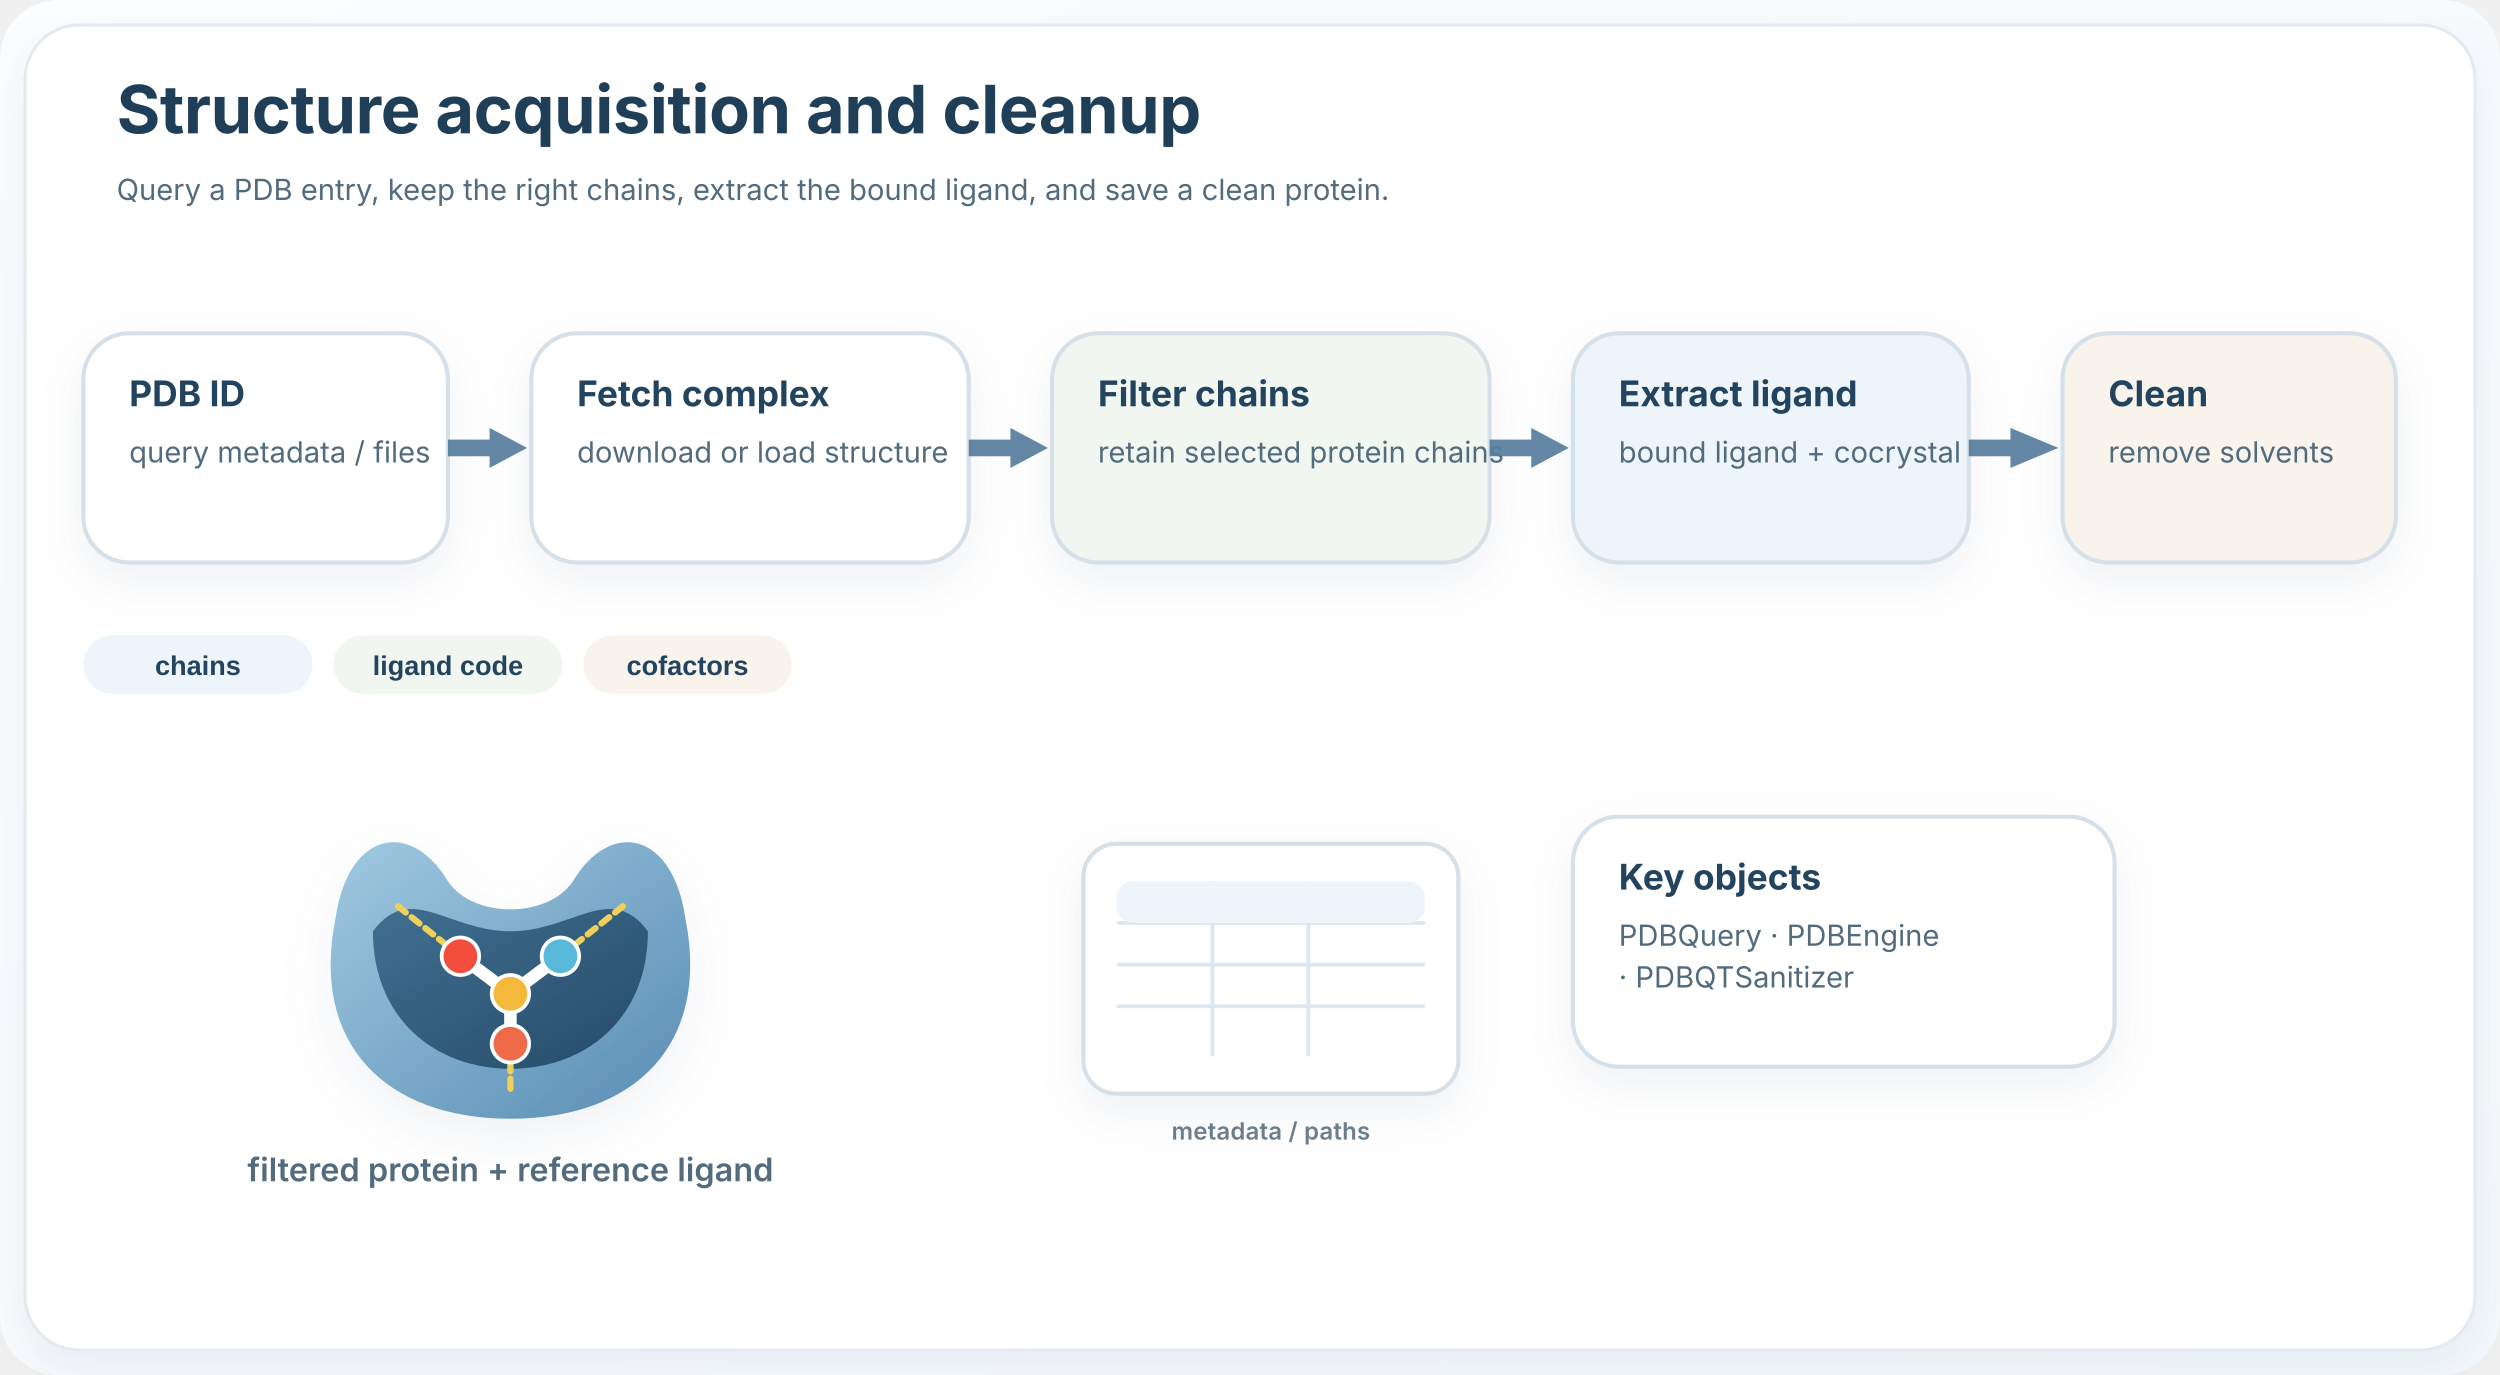
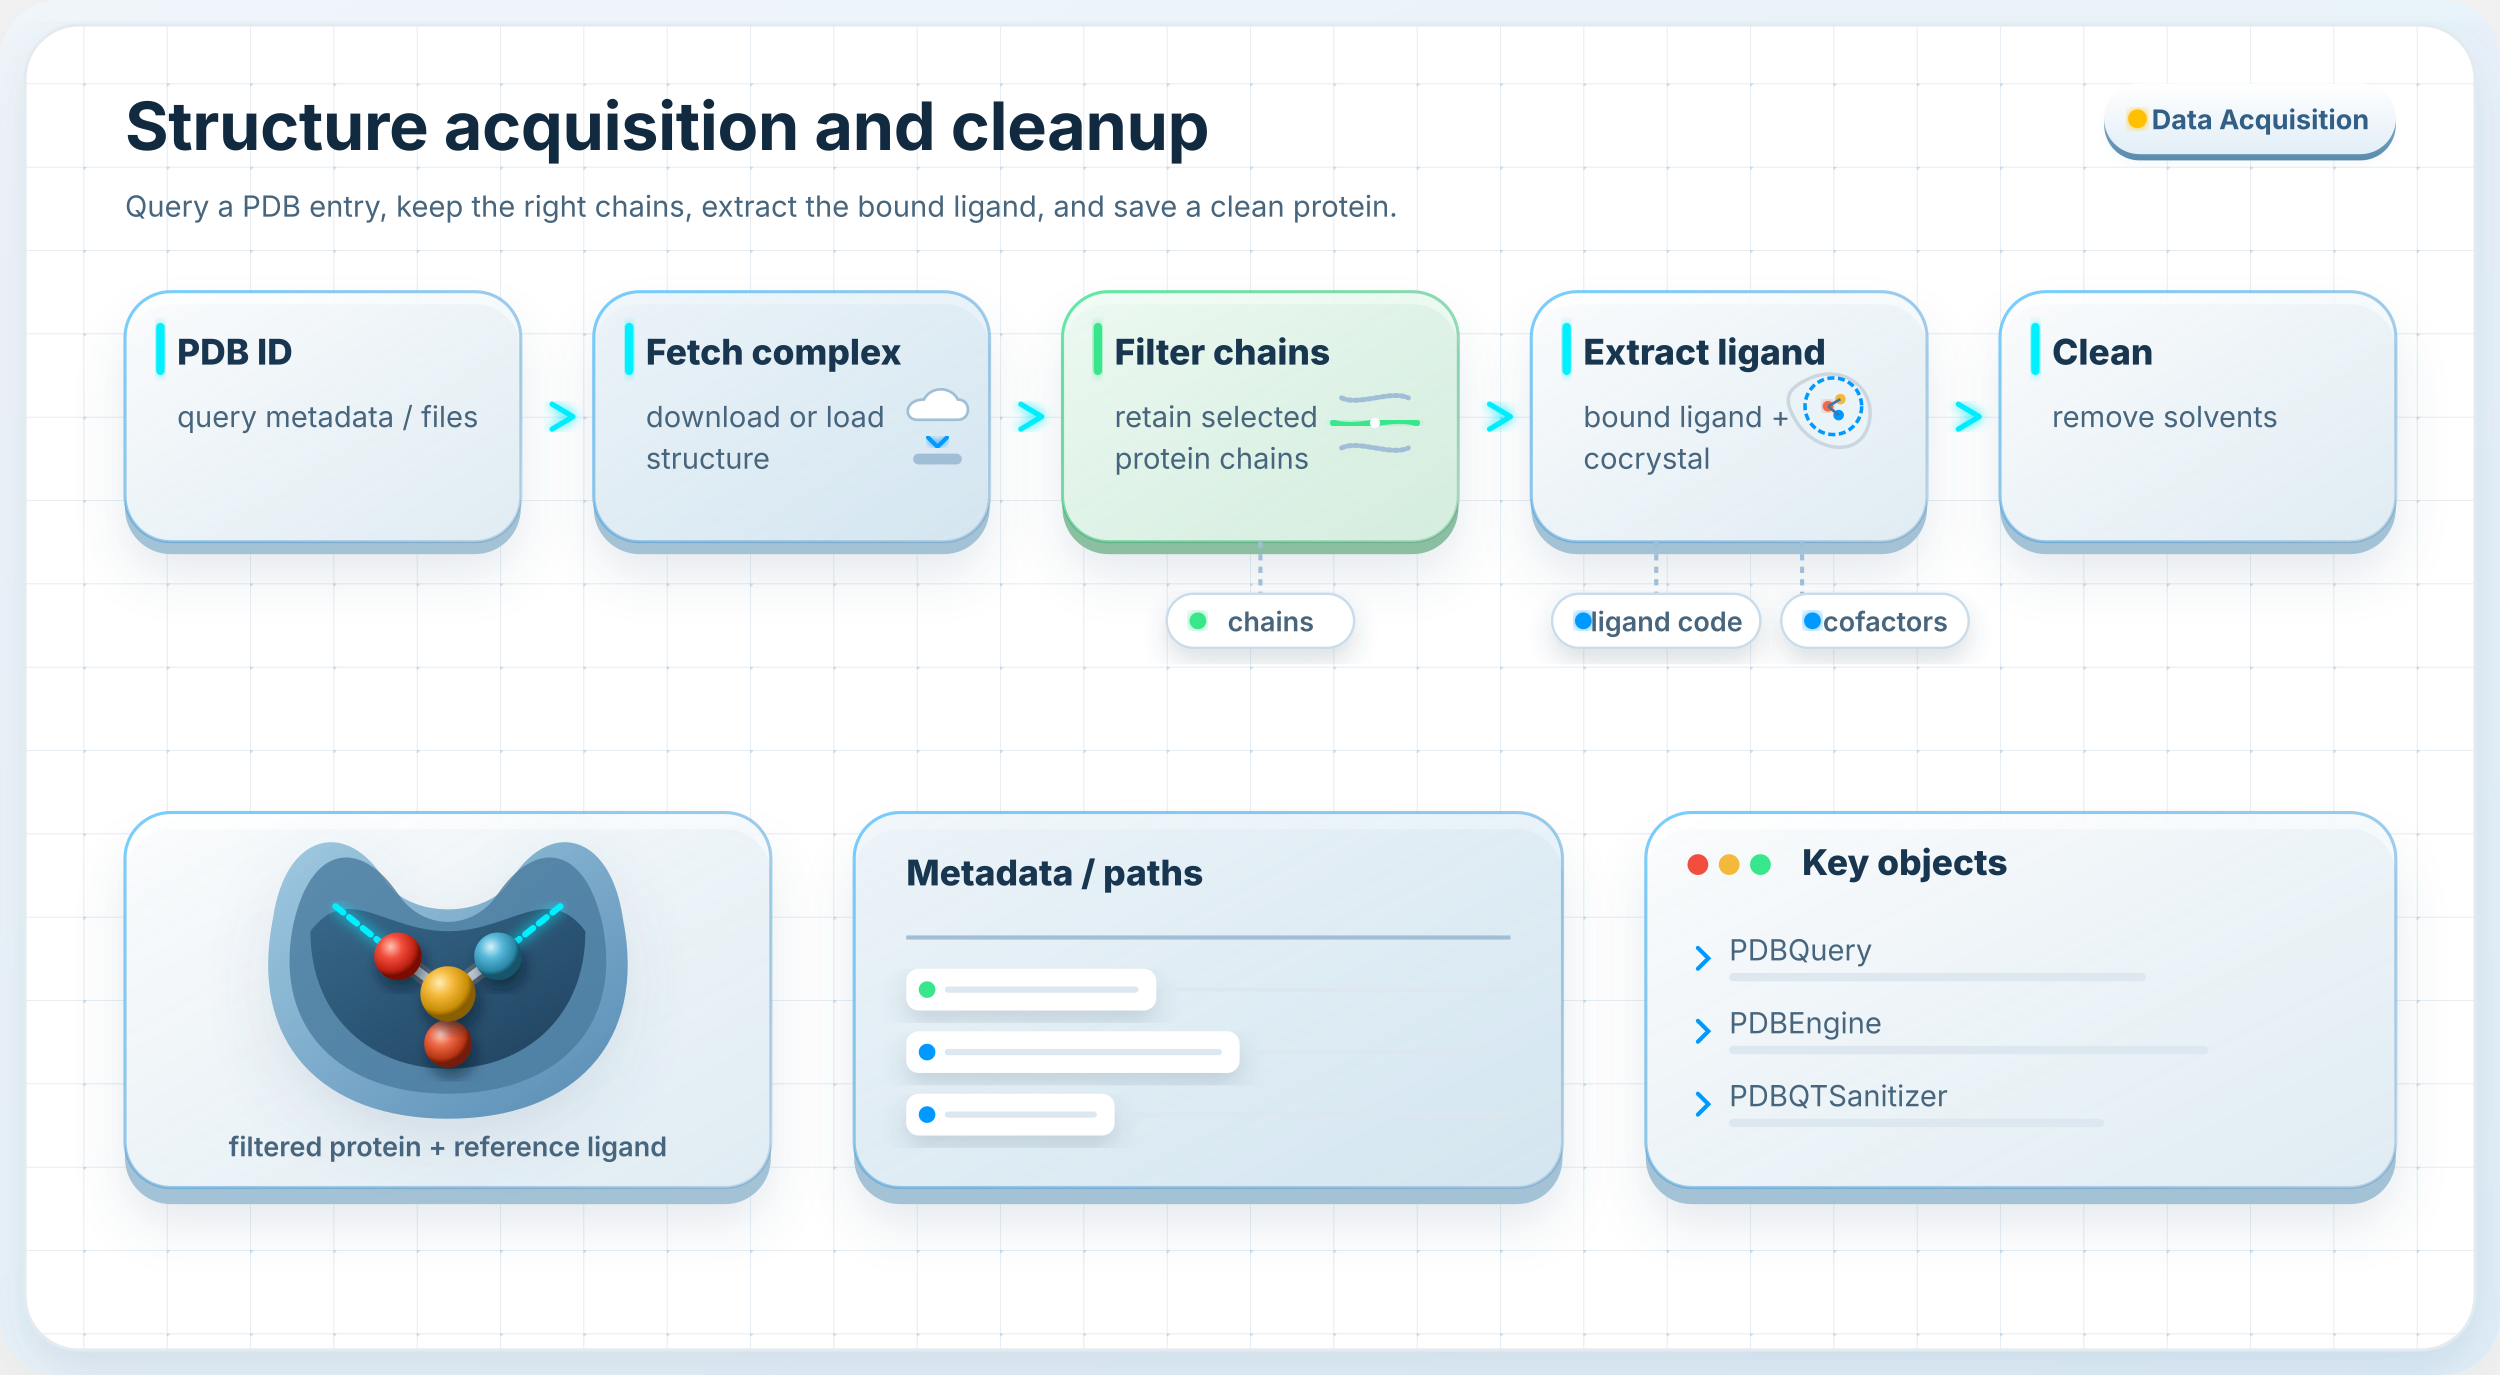
<svg xmlns="http://www.w3.org/2000/svg" width="1200" height="660" viewBox="0 0 1200 660">
  <defs>
    <linearGradient id="bggrad" x1="0" x2="1" y1="0" y2="1">
-       <stop offset="0%" stop-color="#fbfdff" />
-       <stop offset="100%" stop-color="#f4f8fb" />
+       <stop offset="0%" stop-color="#f0f5fa" />
+       <stop offset="100%" stop-color="#e0eef8" />
+     </linearGradient>
+     <linearGradient id="navygrad" x1="0" x2="1" y1="0" y2="1">
+       <stop offset="0%" stop-color="#376789" />
+       <stop offset="100%" stop-color="#1f425f" />
    </linearGradient>
    <linearGradient id="bluegrad" x1="0" x2="1" y1="0" y2="1">
      <stop offset="0%" stop-color="#9cc6df" />
      <stop offset="100%" stop-color="#4f87b0" />
    </linearGradient>
-     <linearGradient id="navygrad" x1="0" x2="1" y1="0" y2="1">
-       <stop offset="0%" stop-color="#376789" />
-       <stop offset="100%" stop-color="#1f425f" />
-     </linearGradient>
-     <linearGradient id="ambergrad" x1="0" x2="1" y1="0" y2="1">
-       <stop offset="0%" stop-color="#efcb84" />
-       <stop offset="100%" stop-color="#bf8b35" />
-     </linearGradient>
-     <linearGradient id="sagegrad" x1="0" x2="1" y1="0" y2="1">
-       <stop offset="0%" stop-color="#b7ccb2" />
-       <stop offset="100%" stop-color="#6f8969" />
-     </linearGradient>
-     <linearGradient id="stonegrad" x1="0" x2="1" y1="0" y2="1">
-       <stop offset="0%" stop-color="#d7c7af" />
-       <stop offset="100%" stop-color="#8f7758" />
-     </linearGradient>
-     <linearGradient id="dbgrad" x1="0" x2="1" y1="0" y2="1">
-       <stop offset="0%" stop-color="#8fc3e2" />
-       <stop offset="55%" stop-color="#3571a5" />
-       <stop offset="100%" stop-color="#214f76" />
-     </linearGradient>
+     <linearGradient id="glassBox" x1="0%" y1="0%" x2="100%" y2="100%">
+       <stop offset="0%" stop-color="#ffffff" stop-opacity="0.95" />
+       <stop offset="100%" stop-color="#eaf3f8" stop-opacity="0.85" />
+     </linearGradient>
+     <linearGradient id="glassBoxAccent" x1="0%" y1="0%" x2="100%" y2="100%">
+       <stop offset="0%" stop-color="#f2fcf6" stop-opacity="0.95" />
+       <stop offset="100%" stop-color="#e0f5e8" stop-opacity="0.85" />
+     </linearGradient>
+     <linearGradient id="glassBoxBlue" x1="0%" y1="0%" x2="100%" y2="100%">
+       <stop offset="0%" stop-color="#f0f6fa" stop-opacity="0.95" />
+       <stop offset="100%" stop-color="#dcecf5" stop-opacity="0.85" />
+     </linearGradient>
+     <linearGradient id="boxStroke" x1="0%" y1="0%" x2="100%" y2="100%">
+       <stop offset="0%" stop-color="#55c2ff" stop-opacity="0.8" />
+       <stop offset="100%" stop-color="#2a75b3" stop-opacity="0.2" />
+     </linearGradient>
+     <linearGradient id="boxStrokeGreen" x1="0%" y1="0%" x2="100%" y2="100%">
+       <stop offset="0%" stop-color="#38e68c" stop-opacity="0.8" />
+       <stop offset="100%" stop-color="#198a51" stop-opacity="0.2" />
+     </linearGradient>
+     <linearGradient id="pillTop" x1="0%" y1="0%" x2="0%" y2="100%">
+       <stop offset="0%" stop-color="#ffffff" />
+       <stop offset="100%" stop-color="#e2eef7" />
+     </linearGradient>
+     <linearGradient id="pillSide" x1="0%" y1="0%" x2="0%" y2="100%">
+       <stop offset="0%" stop-color="#92bcdc" />
+       <stop offset="100%" stop-color="#5a8bac" />
+     </linearGradient>
+     <radialGradient id="sphereYellow" cx="35%" cy="30%" r="60%">
+       <stop offset="0%" stop-color="#ffebb3" />
+       <stop offset="40%" stop-color="#f4b93b" />
+       <stop offset="85%" stop-color="#c98d06" />
+       <stop offset="100%" stop-color="#8a5f00" />
+     </radialGradient>
+     <radialGradient id="sphereRed" cx="35%" cy="30%" r="60%">
+       <stop offset="0%" stop-color="#ffc2b3" />
+       <stop offset="40%" stop-color="#f24d3d" />
+       <stop offset="85%" stop-color="#bd2111" />
+       <stop offset="100%" stop-color="#7a1005" />
+     </radialGradient>
+     <radialGradient id="sphereBlue" cx="35%" cy="30%" r="60%">
+       <stop offset="0%" stop-color="#d4f1fa" />
+       <stop offset="40%" stop-color="#57b8d9" />
+       <stop offset="85%" stop-color="#2a86a6" />
+       <stop offset="100%" stop-color="#14546b" />
+     </radialGradient>
+     <radialGradient id="sphereOrange" cx="35%" cy="30%" r="60%">
+       <stop offset="0%" stop-color="#ffd1c2" />
+       <stop offset="40%" stop-color="#ef6a48" />
+       <stop offset="85%" stop-color="#b83614" />
+       <stop offset="100%" stop-color="#751e08" />
+     </radialGradient>
+     <pattern id="cyberGrid" width="40" height="40" patternUnits="userSpaceOnUse">
+       <path d="M 40 0 L 0 0 0 40" fill="none" stroke="#cddce8" stroke-width="0.8" opacity="0.6" />
+       <circle cx="0" cy="0" r="1.5" fill="#a9c2d6" opacity="0.5" />
+     </pattern>
    <filter id="softshadow" x="-20%" y="-20%" width="140%" height="160%">
-       <feDropShadow dx="0" dy="8" stdDeviation="10" flood-color="#7c92a6" flood-opacity="0.12" />
+       <feDropShadow dx="0" dy="10" stdDeviation="12" flood-color="#4d6f8f" flood-opacity="0.15" />
    </filter>
    <filter id="innershadow" x="-20%" y="-20%" width="140%" height="140%">
      <feDropShadow dx="0" dy="2" stdDeviation="2" flood-color="#afbfcc" flood-opacity="0.10" />
    </filter>
+     <filter id="glow">
+       <feGaussianBlur stdDeviation="2.5" result="coloredBlur" />
+       <feMerge>
+         <feMergeNode in="coloredBlur" />
+         <feMergeNode in="SourceGraphic" />
+       </feMerge>
+     </filter>
+     <filter id="glowGreen">
+       <feGaussianBlur stdDeviation="2.5" result="coloredBlur" />
+       <feMerge>
+         <feMergeNode in="coloredBlur" />
+         <feMergeNode in="SourceGraphic" />
+       </feMerge>
+     </filter>
+     <filter id="glowRed">
+       <feGaussianBlur stdDeviation="2.5" result="coloredBlur" />
+       <feMerge>
+         <feMergeNode in="coloredBlur" />
+         <feMergeNode in="SourceGraphic" />
+       </feMerge>
+     </filter>
+     <filter id="cardShadow" x="-30%" y="-30%" width="160%" height="160%">
+       <feDropShadow dx="0" dy="6" stdDeviation="6" flood-color="#3a566e" flood-opacity="0.18" />
+     </filter>
+     <filter id="atomShadow" x="-30%" y="-30%" width="160%" height="160%">
+       <feDropShadow dx="1.5" dy="4" stdDeviation="2.5" flood-color="#051421" flood-opacity="0.5" />
+     </filter>
    <style>
-     .title{font:700 32px 'Inter','Segoe UI',Arial,sans-serif; fill:#1f3f59; letter-spacing:-0.2px}
-     .subtitle{font:600 18px 'Inter','Segoe UI',Arial,sans-serif; fill:#4274a0}
-     .label{font:700 17px 'Inter','Segoe UI',Arial,sans-serif; fill:#23445f}
-     .body{font:400 14px 'Inter','Segoe UI',Arial,sans-serif; fill:#526b7d}
-     .small{font:600 13px 'Inter','Segoe UI',Arial,sans-serif; fill:#526b7d}
+     .title{font:700 32px 'Inter','Segoe UI',Arial,sans-serif; fill:#112a40; letter-spacing:-0.2px}
+     .label{font:800 17px 'Inter','Segoe UI',Arial,sans-serif; fill:#18364f}
+     .body{font:400 14px 'Inter','Segoe UI',Arial,sans-serif; fill:#47657d}
+     .small{font:600 13px 'Inter','Segoe UI',Arial,sans-serif; fill:#47657d}
    .tiny{font:600 11.5px 'Inter','Segoe UI',Arial,sans-serif; fill:#6a7e8c; letter-spacing:0.1px}
+     .cyber-dot{fill:#ffc000}
  </style>
  </defs>
  <rect x="0" y="0" width="1200" height="660" rx="28" fill="url(#bggrad)" />
-   <rect x="12" y="12" width="1176" height="636" rx="26" fill="#ffffff" stroke="#e3ebf1" stroke-width="1.5" filter="url(#softshadow)" />
-   <text x="56" y="64" class="title">Structure acquisition and cleanup</text>
-   <text x="56" y="96" class="body">Query a PDB entry, keep the right chains, extract the bound ligand, and save a clean protein.</text>
-   <rect x="40" y="160" width="175" height="110" rx="22" fill="#ffffff" stroke="#d6e0e8" stroke-width="2" filter="url(#softshadow)" />
-   <text x="62" y="195" class="label">PDB ID</text>
-   <text x="62" y="222" class="body">query metadata / files</text>
-   <rect x="255" y="160" width="210" height="110" rx="22" fill="#ffffff" stroke="#d6e0e8" stroke-width="2" filter="url(#softshadow)" />
-   <text x="277" y="195" class="label">Fetch complex</text>
-   <text x="277" y="222" class="body">download or load structure</text>
-   <rect x="505" y="160" width="210" height="110" rx="22" fill="#f1f7f0" stroke="#d6e0e8" stroke-width="2" filter="url(#softshadow)" />
-   <text x="527" y="195" class="label">Filter chains</text>
-   <text x="527" y="222" class="body">retain selected protein chains</text>
-   <rect x="755" y="160" width="190" height="110" rx="22" fill="#edf5fa" stroke="#d6e0e8" stroke-width="2" filter="url(#softshadow)" />
-   <text x="777" y="195" class="label">Extract ligand</text>
-   <text x="777" y="222" class="body">bound ligand + cocrystal</text>
-   <rect x="990" y="160" width="160" height="110" rx="22" fill="#f8f4ec" stroke="#d6e0e8" stroke-width="2" filter="url(#softshadow)" />
-   <text x="1012" y="195" class="label">Clean</text>
-   <text x="1012" y="222" class="body">remove solvents</text>
-   <polygon points="215.0,219.0 235.0,219.0 235.0,224.6 253.0,215.0 235.0,205.4 235.0,211.0 215.0,211.0" fill="#567d9c" opacity="0.92" />
-   <polygon points="465.0,219.0 485.0,219.0 485.0,224.6 503.0,215.0 485.0,205.4 485.0,211.0 465.0,211.0" fill="#567d9c" opacity="0.92" />
-   <polygon points="715.0,219.0 735.0,219.0 735.0,224.6 753.0,215.0 735.0,205.4 735.0,211.0 715.0,211.0" fill="#567d9c" opacity="0.92" />
-   <polygon points="945.0,219.0 965.0,219.0 965.0,224.6 988.0,215.0 965.0,205.4 965.0,211.0 945.0,211.0" fill="#567d9c" opacity="0.92" />
-   <g transform="translate(65, -135) scale(1.2)">
-     <path d="M 80,480 C 70,530 100,560 150,560 C 200,560 230,530 220,480 C 215,445 190,440 175,465 C 165,480 135,480 125,465 C 110,440 85,445 80,480 Z" fill="url(#bluegrad)" opacity="0.95" filter="url(#softshadow)" />
-     <path d="M 95,485 C 95,520 120,540 150,540 C 180,540 205,520 205,485 C 190,465 175,485 150,485 C 125,485 110,465 95,485 Z" fill="url(#navygrad)" opacity="0.9" />
-     <line x1="130" y1="495" x2="105" y2="475" stroke="#f0d05a" stroke-width="2.5" stroke-dasharray="4,3" stroke-linecap="round" />
-     <line x1="170" y1="495" x2="195" y2="475" stroke="#f0d05a" stroke-width="2.5" stroke-dasharray="4,3" stroke-linecap="round" />
-     <line x1="150" y1="530" x2="150" y2="550" stroke="#f0d05a" stroke-width="2.5" stroke-dasharray="4,3" stroke-linecap="round" />
-     <polyline points="130,495 150,510 170,495" fill="none" stroke="#ffffff" stroke-width="5" stroke-linecap="round" stroke-linejoin="round" />
-     <line x1="150" y1="510" x2="150" y2="530" stroke="#ffffff" stroke-width="5" stroke-linecap="round" />
-     <circle cx="150" cy="510" r="7.5" fill="#f4b93b" stroke="#ffffff" stroke-width="1.5" />
-     <circle cx="130" cy="495" r="7.5" fill="#f24d3d" stroke="#ffffff" stroke-width="1.5" />
-     <circle cx="170" cy="495" r="7.5" fill="#57b8d9" stroke="#ffffff" stroke-width="1.5" />
-     <circle cx="150" cy="530" r="7.5" fill="#ef6a48" stroke="#ffffff" stroke-width="1.5" />
-     <text x="150.0" y="585" class="small" text-anchor="middle">filtered protein + reference ligand</text>
-   </g>
-   <rect x="520" y="405" width="180" height="120" rx="16" fill="#ffffff" stroke="#d6e0e8" stroke-width="2" filter="url(#softshadow)" />
-   <line x1="536" y1="443" x2="684" y2="443" stroke="#dce7ef" stroke-width="1.8" />
-   <line x1="536" y1="463" x2="684" y2="463" stroke="#dce7ef" stroke-width="1.8" />
-   <line x1="536" y1="483" x2="684" y2="483" stroke="#dce7ef" stroke-width="1.8" />
-   <line x1="582" y1="423" x2="582" y2="507" stroke="#dce7ef" stroke-width="1.8" />
-   <line x1="628" y1="423" x2="628" y2="507" stroke="#dce7ef" stroke-width="1.8" />
-   <rect x="536" y="423" width="148" height="20" rx="8" fill="#edf5fa" />
-   <text x="610.0" y="547" class="tiny" text-anchor="middle">metadata / paths</text>
-   <rect x="755" y="392" width="260" height="120" rx="22" fill="#ffffff" stroke="#d6e0e8" stroke-width="2" filter="url(#softshadow)" />
-   <text x="777" y="427" class="label">Key objects</text>
-   <text x="777" y="454" class="body">PDBQuery · PDBEngine</text>
-   <text x="777" y="474" class="body">· PDBQTSanitizer</text>
-   <rect x="40" y="305" width="110" height="28" rx="14.0" fill="#edf5fa" />
-   <text x="95.0" y="324.0" font-family="Arial,sans-serif" font-size="13" font-weight="700" fill="#23445f" text-anchor="middle">chains</text>
-   <rect x="160" y="305" width="110" height="28" rx="14.0" fill="#f1f7f0" />
-   <text x="215.0" y="324.0" font-family="Arial,sans-serif" font-size="13" font-weight="700" fill="#23445f" text-anchor="middle">ligand code</text>
-   <rect x="280" y="305" width="100" height="28" rx="14.0" fill="#f8f4ec" />
-   <text x="330.0" y="324.0" font-family="Arial,sans-serif" font-size="13" font-weight="700" fill="#23445f" text-anchor="middle">cofactors</text>
+   <rect x="12" y="12" width="1176" height="636" rx="26" fill="#ffffff" filter="url(#softshadow)" />
+   <rect x="12" y="12" width="1176" height="636" rx="26" fill="url(#cyberGrid)" />
+   <rect x="12" y="12" width="1176" height="636" rx="26" fill="none" stroke="#e3ebf1" stroke-width="1.5" pointer-events="none" />
+   <text x="60" y="72" class="title">Structure acquisition and cleanup</text>
+   <g transform="translate(1010, 40)">
+     <rect x="0" y="3" width="140" height="34" rx="17" fill="url(#pillSide)" filter="url(#innershadow)" />
+     <rect x="0" y="0" width="140" height="34" rx="17" fill="url(#pillTop)" />
+     <circle cx="16" cy="17" r="4.5" class="cyber-dot" filter="url(#glow)" />
+     <text x="75" y="22" font-family="Inter,Segoe UI,Arial,sans-serif" font-size="13" font-weight="700" fill="#315f86" text-anchor="middle">Data Acquisition</text>
+   </g>
+   <text x="60" y="104" class="body">Query a PDB entry, keep the right chains, extract the bound ligand, and save a clean protein.</text>
+   <g stroke="#00f0ff" stroke-width="2.5" stroke-linecap="round" stroke-linejoin="round" fill="none" filter="url(#glow)">
+     <path d="M 265 194 L 275 200 L 265 206" />
+     <path d="M 490 194 L 500 200 L 490 206" />
+     <path d="M 715 194 L 725 200 L 715 206" />
+     <path d="M 940 194 L 950 200 L 940 206" />
+   </g>
+   <g transform="translate(60, 140)">
+     <rect x="0" y="6" width="190" height="120" rx="22" fill="#a4c2d6" filter="url(#softshadow)" />
+     <rect x="0" y="0" width="190" height="120" rx="22" fill="url(#glassBox)" stroke="url(#boxStroke)" stroke-width="1.5" />
+     <text x="25" y="35" class="label">PDB ID</text>
+     <text x="25" y="65" class="body">query metadata / files</text>
+     <rect x="15" y="15" width="4" height="25" rx="2" fill="#00f0ff" filter="url(#glow)" />
+   </g>
+   <g transform="translate(285, 140)">
+     <rect x="0" y="6" width="190" height="120" rx="22" fill="#a4c2d6" filter="url(#softshadow)" />
+     <rect x="0" y="0" width="190" height="120" rx="22" fill="url(#glassBoxBlue)" stroke="url(#boxStroke)" stroke-width="1.5" />
+     <text x="25" y="35" class="label">Fetch complex</text>
+     <text x="25" y="65" class="body">download or load</text>
+     <text x="25" y="85" class="body">structure</text>
+     <rect x="15" y="15" width="4" height="25" rx="2" fill="#00f0ff" filter="url(#glow)" />
+     <g transform="translate(165, 55) scale(0.65)">
+       <path d="M -15,10 C -25,10 -25,-5 -10,-5 C -5,-15 10,-15 15,-5 C 25,-5 25,10 15,10 Z" fill="#ffffff" stroke="#a0bed6" stroke-width="2" />
+       <line x1="0" y1="5" x2="0" y2="30" stroke="#0099ff" stroke-width="3" stroke-linecap="round" filter="url(#glow)" />
+       <polyline points="-7,23 0,30 7,23" fill="none" stroke="#0099ff" stroke-width="3" stroke-linecap="round" stroke-linejoin="round" filter="url(#glow)" />
+       <rect x="-18" y="35" width="36" height="8" rx="4" fill="#a0bed6" />
+     </g>
+   </g>
+   <g transform="translate(510, 140)">
+     <rect x="0" y="6" width="190" height="120" rx="22" fill="#8cbfa2" filter="url(#softshadow)" />
+     <rect x="0" y="0" width="190" height="120" rx="22" fill="url(#glassBoxAccent)" stroke="url(#boxStrokeGreen)" stroke-width="1.5" />
+     <text x="25" y="35" class="label">Filter chains</text>
+     <text x="25" y="65" class="body">retain selected</text>
+     <text x="25" y="85" class="body">protein chains</text>
+     <rect x="15" y="15" width="4" height="25" rx="2" fill="#38e68c" filter="url(#glowGreen)" />
+     <g transform="translate(150, 55) scale(0.8)">
+       <path d="M -20,-5 C -10,0 10,-10 20,-5" fill="none" stroke="#a0bed6" stroke-width="3" stroke-linecap="round" stroke-dasharray="2 2" />
+       <path d="M -20,25 C -10,20 10,30 20,25" fill="none" stroke="#a0bed6" stroke-width="3" stroke-linecap="round" stroke-dasharray="2 2" />
+       <path d="M -25,10 C -10,15 10,5 25,10" fill="none" stroke="#38e68c" stroke-width="4" stroke-linecap="round" filter="url(#glowGreen)" />
+       <circle cx="0" cy="10" r="3" fill="#ffffff" />
+     </g>
+     <line x1="95" y1="120" x2="95" y2="145" stroke="#a0bed6" stroke-width="2" stroke-dasharray="3,3" />
+   </g>
+   <g transform="translate(735, 140)">
+     <rect x="0" y="6" width="190" height="120" rx="22" fill="#a4c2d6" filter="url(#softshadow)" />
+     <rect x="0" y="0" width="190" height="120" rx="22" fill="url(#glassBox)" stroke="url(#boxStroke)" stroke-width="1.5" />
+     <text x="25" y="35" class="label">Extract ligand</text>
+     <text x="25" y="65" class="body">bound ligand +</text>
+     <text x="25" y="85" class="body">cocrystal</text>
+     <rect x="15" y="15" width="4" height="25" rx="2" fill="#00f0ff" filter="url(#glow)" />
+     <g transform="translate(145, 55) scale(0.85)">
+       <path d="M -15,-15 C 5,-25 25,-10 20,10 C 15,30 -10,25 -20,10 C -30,-5 -25,-10 -15,-15 Z" fill="#eaf3f8" stroke="#cbd6e0" stroke-width="2" />
+       <circle cx="0" cy="0" r="16" fill="none" stroke="#0099ff" stroke-width="2" stroke-dasharray="4 2" />
+       <line x1="-22" y1="0" x2="-16" y2="0" stroke="#0099ff" stroke-width="2" filter="url(#glow)" />
+       <line x1="16" y1="0" x2="22" y2="0" stroke="#0099ff" stroke-width="2" filter="url(#glow)" />
+       <line x1="0" y1="-22" x2="0" y2="-16" stroke="#0099ff" stroke-width="2" filter="url(#glow)" />
+       <line x1="0" y1="16" x2="0" y2="22" stroke="#0099ff" stroke-width="2" filter="url(#glow)" />
+       <circle cx="-3" cy="0" r="3" fill="#ef6a48" filter="url(#glow)" />
+       <circle cx="4" cy="-4" r="3" fill="#f4b93b" />
+       <circle cx="3" cy="5" r="3" fill="#0099ff" />
+       <line x1="-3" y1="0" x2="4" y2="-4" stroke="#3f76a3" stroke-width="1.5" />
+       <line x1="-3" y1="0" x2="3" y2="5" stroke="#3f76a3" stroke-width="1.5" />
+     </g>
+     <line x1="60" y1="120" x2="60" y2="145" stroke="#a0bed6" stroke-width="2" stroke-dasharray="3,3" />
+     <line x1="130" y1="120" x2="130" y2="145" stroke="#a0bed6" stroke-width="2" stroke-dasharray="3,3" />
+   </g>
+   <g transform="translate(960, 140)">
+     <rect x="0" y="6" width="190" height="120" rx="22" fill="#a4c2d6" filter="url(#softshadow)" />
+     <rect x="0" y="0" width="190" height="120" rx="22" fill="url(#glassBox)" stroke="url(#boxStroke)" stroke-width="1.5" />
+     <text x="25" y="35" class="label">Clean</text>
+     <text x="25" y="65" class="body">remove solvents</text>
+     <rect x="15" y="15" width="4" height="25" rx="2" fill="#00f0ff" filter="url(#glow)" />
+   </g>
+   <g transform="translate(560, 285)" filter="url(#cardShadow)">
+     <rect x="0" y="0" width="90" height="26" rx="13" fill="#ffffff" stroke="#c9dceb" stroke-width="1.2" />
+     <circle cx="15" cy="13" r="4" fill="#38e68c" filter="url(#glowGreen)" />
+     <text x="50" y="18" class="small" text-anchor="middle">chains</text>
+   </g>
+   <g transform="translate(745, 285)" filter="url(#cardShadow)">
+     <rect x="0" y="0" width="100" height="26" rx="13" fill="#ffffff" stroke="#c9dceb" stroke-width="1.2" />
+     <circle cx="15" cy="13" r="4" fill="#0099ff" filter="url(#glow)" />
+     <text x="55" y="18" class="small" text-anchor="middle">ligand code</text>
+   </g>
+   <g transform="translate(855, 285)" filter="url(#cardShadow)">
+     <rect x="0" y="0" width="90" height="26" rx="13" fill="#ffffff" stroke="#c9dceb" stroke-width="1.2" />
+     <circle cx="15" cy="13" r="4" fill="#0099ff" filter="url(#glow)" />
+     <text x="50" y="18" class="small" text-anchor="middle">cofactors</text>
+   </g>
+   <g transform="translate(60, 390)">
+     <rect x="0" y="8" width="310" height="180" rx="22" fill="#a4c2d6" filter="url(#softshadow)" />
+     <rect x="0" y="0" width="310" height="180" rx="22" fill="url(#glassBox)" stroke="url(#boxStroke)" stroke-width="1.5" />
+     <g transform="translate(-25,-525) scale(1.2)">
+       <path d="M 80,480 C 70,530 100,560 150,560 C 200,560 230,530 220,480 C 215,445 190,440 175,465 C 165,480 135,480 125,465 C 110,440 85,445 80,480 Z" fill="url(#bluegrad)" opacity="0.95" filter="url(#softshadow)" />
+       <path d="M 88,483 C 80,525 108,550 150,550 C 192,550 220,525 212,483 C 205,450 185,448 170,470 C 160,485 140,485 130,470 C 115,448 95,450 88,483 Z" fill="#4a7c9f" opacity="0.8" />
+       <path d="M 95,485 C 95,520 120,540 150,540 C 180,540 205,520 205,485 C 190,465 175,485 150,485 C 125,485 110,465 95,485 Z" fill="url(#navygrad)" opacity="1" />
+       <line x1="130" y1="495" x2="105" y2="475" stroke="#00f0ff" stroke-width="2.5" stroke-dasharray="4,3" stroke-linecap="round" filter="url(#glow)" />
+       <line x1="170" y1="495" x2="195" y2="475" stroke="#00f0ff" stroke-width="2.5" stroke-dasharray="4,3" stroke-linecap="round" filter="url(#glow)" />
+       <line x1="150" y1="530" x2="150" y2="550" stroke="#00f0ff" stroke-width="2.5" stroke-dasharray="4,3" stroke-linecap="round" filter="url(#glow)" />
+       <line x1="150" y1="510" x2="130" y2="495" stroke="#5a6b7a" stroke-width="7" stroke-linecap="round" />
+       <line x1="150" y1="510" x2="130" y2="495" stroke="#cbd6e0" stroke-width="3.5" stroke-linecap="round" />
+       <line x1="150" y1="510" x2="170" y2="495" stroke="#5a6b7a" stroke-width="7" stroke-linecap="round" />
+       <line x1="150" y1="510" x2="170" y2="495" stroke="#cbd6e0" stroke-width="3.5" stroke-linecap="round" />
+       <line x1="150" y1="510" x2="150" y2="530" stroke="#5a6b7a" stroke-width="7" stroke-linecap="round" />
+       <line x1="150" y1="510" x2="150" y2="530" stroke="#cbd6e0" stroke-width="3.5" stroke-linecap="round" />
+       <circle cx="130" cy="495" r="9.5" fill="url(#sphereRed)" filter="url(#atomShadow)" />
+       <circle cx="170" cy="495" r="9.5" fill="url(#sphereBlue)" filter="url(#atomShadow)" />
+       <circle cx="150" cy="530" r="9.5" fill="url(#sphereOrange)" filter="url(#atomShadow)" />
+       <circle cx="150" cy="510" r="11" fill="url(#sphereYellow)" filter="url(#atomShadow)" />
+     </g>
+     <text x="155" y="165" class="small" text-anchor="middle">filtered protein + reference ligand</text>
+   </g>
+   <g transform="translate(410, 390)">
+     <rect x="0" y="8" width="340" height="180" rx="22" fill="#a4c2d6" filter="url(#softshadow)" />
+     <rect x="0" y="0" width="340" height="180" rx="22" fill="url(#glassBoxBlue)" stroke="url(#boxStroke)" stroke-width="1.5" />
+     <text x="25" y="35" class="label">Metadata / paths</text>
+     <g transform="translate(25, 60)">
+       <line x1="0" y1="0" x2="290" y2="0" stroke="#a0bed6" stroke-width="2" />
+       <rect x="0" y="15" width="120" height="20" rx="6" fill="#ffffff" filter="url(#cardShadow)" />
+       <circle cx="10" cy="25" r="4" fill="#38e68c" />
+       <line x1="20" y1="25" x2="110" y2="25" stroke="#dce7ef" stroke-width="3" stroke-linecap="round" />
+       <line x1="130" y1="25" x2="290" y2="25" stroke="#dce7ef" stroke-width="2" stroke-linecap="round" />
+       <rect x="0" y="45" width="160" height="20" rx="6" fill="#ffffff" filter="url(#cardShadow)" />
+       <circle cx="10" cy="55" r="4" fill="#0099ff" />
+       <line x1="20" y1="55" x2="150" y2="55" stroke="#dce7ef" stroke-width="3" stroke-linecap="round" />
+       <line x1="170" y1="55" x2="290" y2="55" stroke="#dce7ef" stroke-width="2" stroke-linecap="round" />
+       <rect x="0" y="75" width="100" height="20" rx="6" fill="#ffffff" filter="url(#cardShadow)" />
+       <circle cx="10" cy="85" r="4" fill="#0099ff" />
+       <line x1="20" y1="85" x2="90" y2="85" stroke="#dce7ef" stroke-width="3" stroke-linecap="round" />
+       <line x1="110" y1="85" x2="290" y2="85" stroke="#dce7ef" stroke-width="2" stroke-linecap="round" />
+     </g>
+   </g>
+   <g transform="translate(790, 390)">
+     <rect x="0" y="8" width="360" height="180" rx="22" fill="#a4c2d6" filter="url(#softshadow)" />
+     <rect x="0" y="0" width="360" height="180" rx="22" fill="url(#glassBox)" stroke="url(#boxStroke)" stroke-width="1.5" />
+     <g transform="translate(25, 25)">
+       <circle cx="0" cy="0" r="5" fill="#f24d3d" />
+       <circle cx="15" cy="0" r="5" fill="#f4b93b" />
+       <circle cx="30" cy="0" r="5" fill="#38e68c" />
+       <text x="50" y="5" class="label">Key objects</text>
+       <g transform="translate(0, 40)">
+         <path d="M 0,0 L 5,5 L 0,10" fill="none" stroke="#0099ff" stroke-width="2" stroke-linecap="round" />
+         <text x="15" y="6" class="body" fill="#18364f" font-weight="600">PDBQuery</text>
+         <rect x="15" y="12" width="200" height="4" rx="2" fill="#dce7ef" />
+       </g>
+       <g transform="translate(0, 75)">
+         <path d="M 0,0 L 5,5 L 0,10" fill="none" stroke="#0099ff" stroke-width="2" stroke-linecap="round" />
+         <text x="15" y="6" class="body" fill="#18364f" font-weight="600">PDBEngine</text>
+         <rect x="15" y="12" width="230" height="4" rx="2" fill="#dce7ef" />
+       </g>
+       <g transform="translate(0, 110)">
+         <path d="M 0,0 L 5,5 L 0,10" fill="none" stroke="#0099ff" stroke-width="2" stroke-linecap="round" />
+         <text x="15" y="6" class="body" fill="#18364f" font-weight="600">PDBQTSanitizer</text>
+         <rect x="15" y="12" width="180" height="4" rx="2" fill="#dce7ef" />
+       </g>
+     </g>
+   </g>
</svg>
